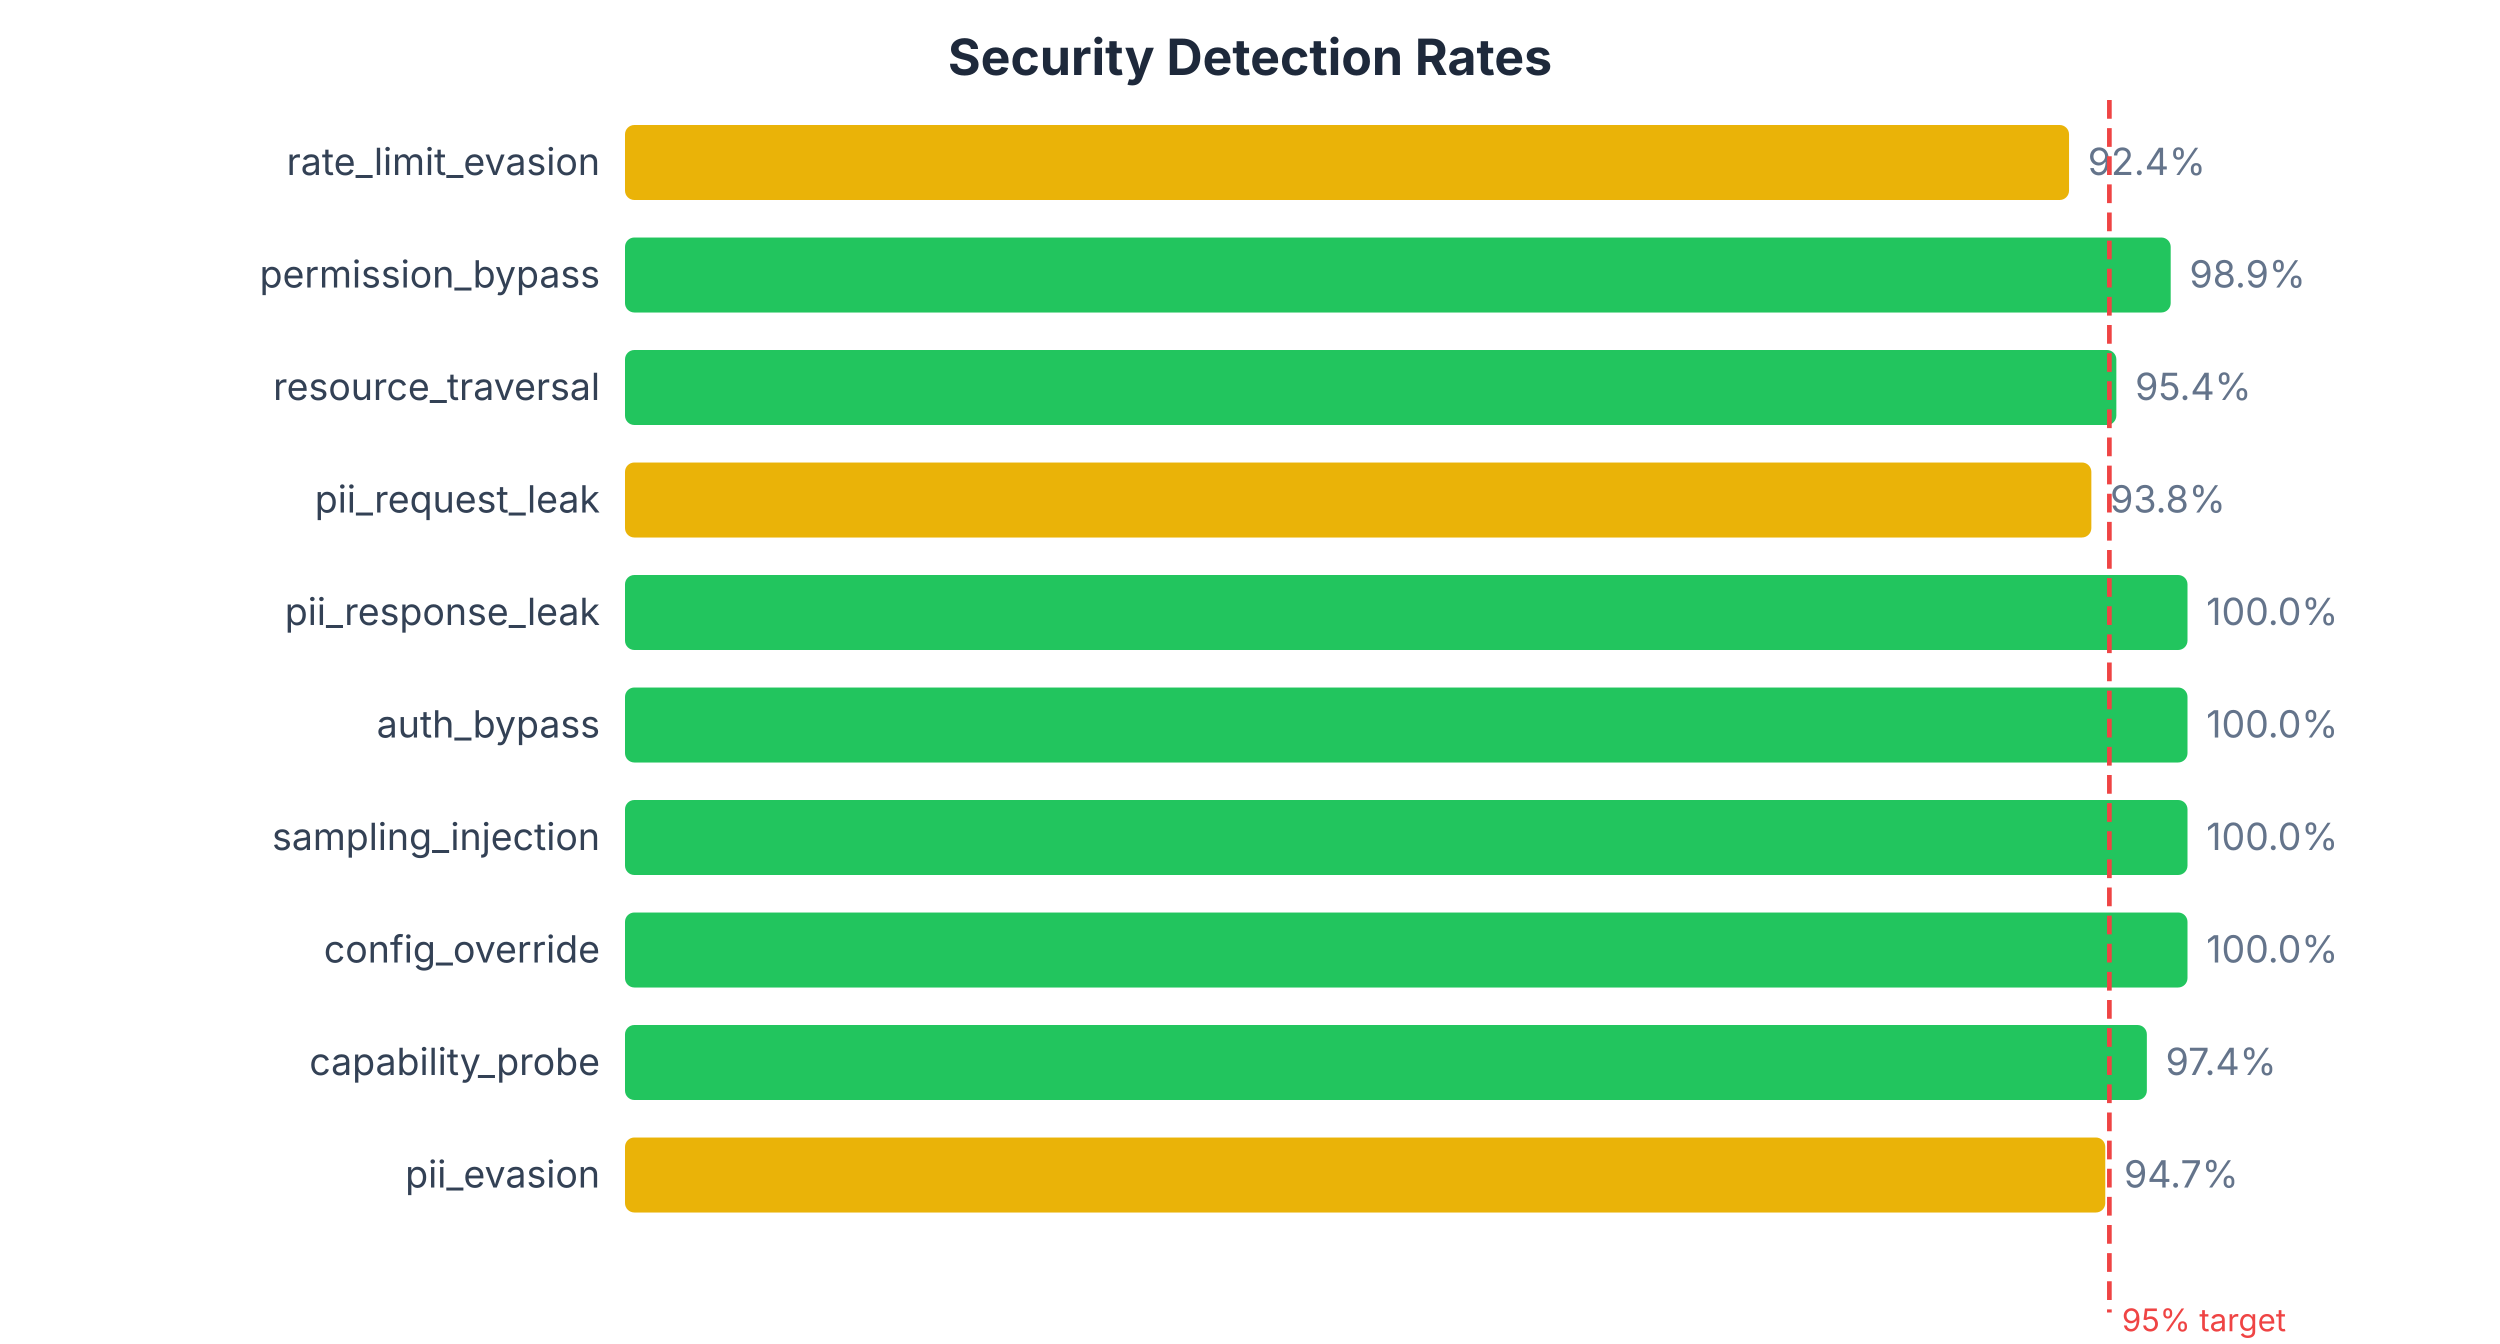
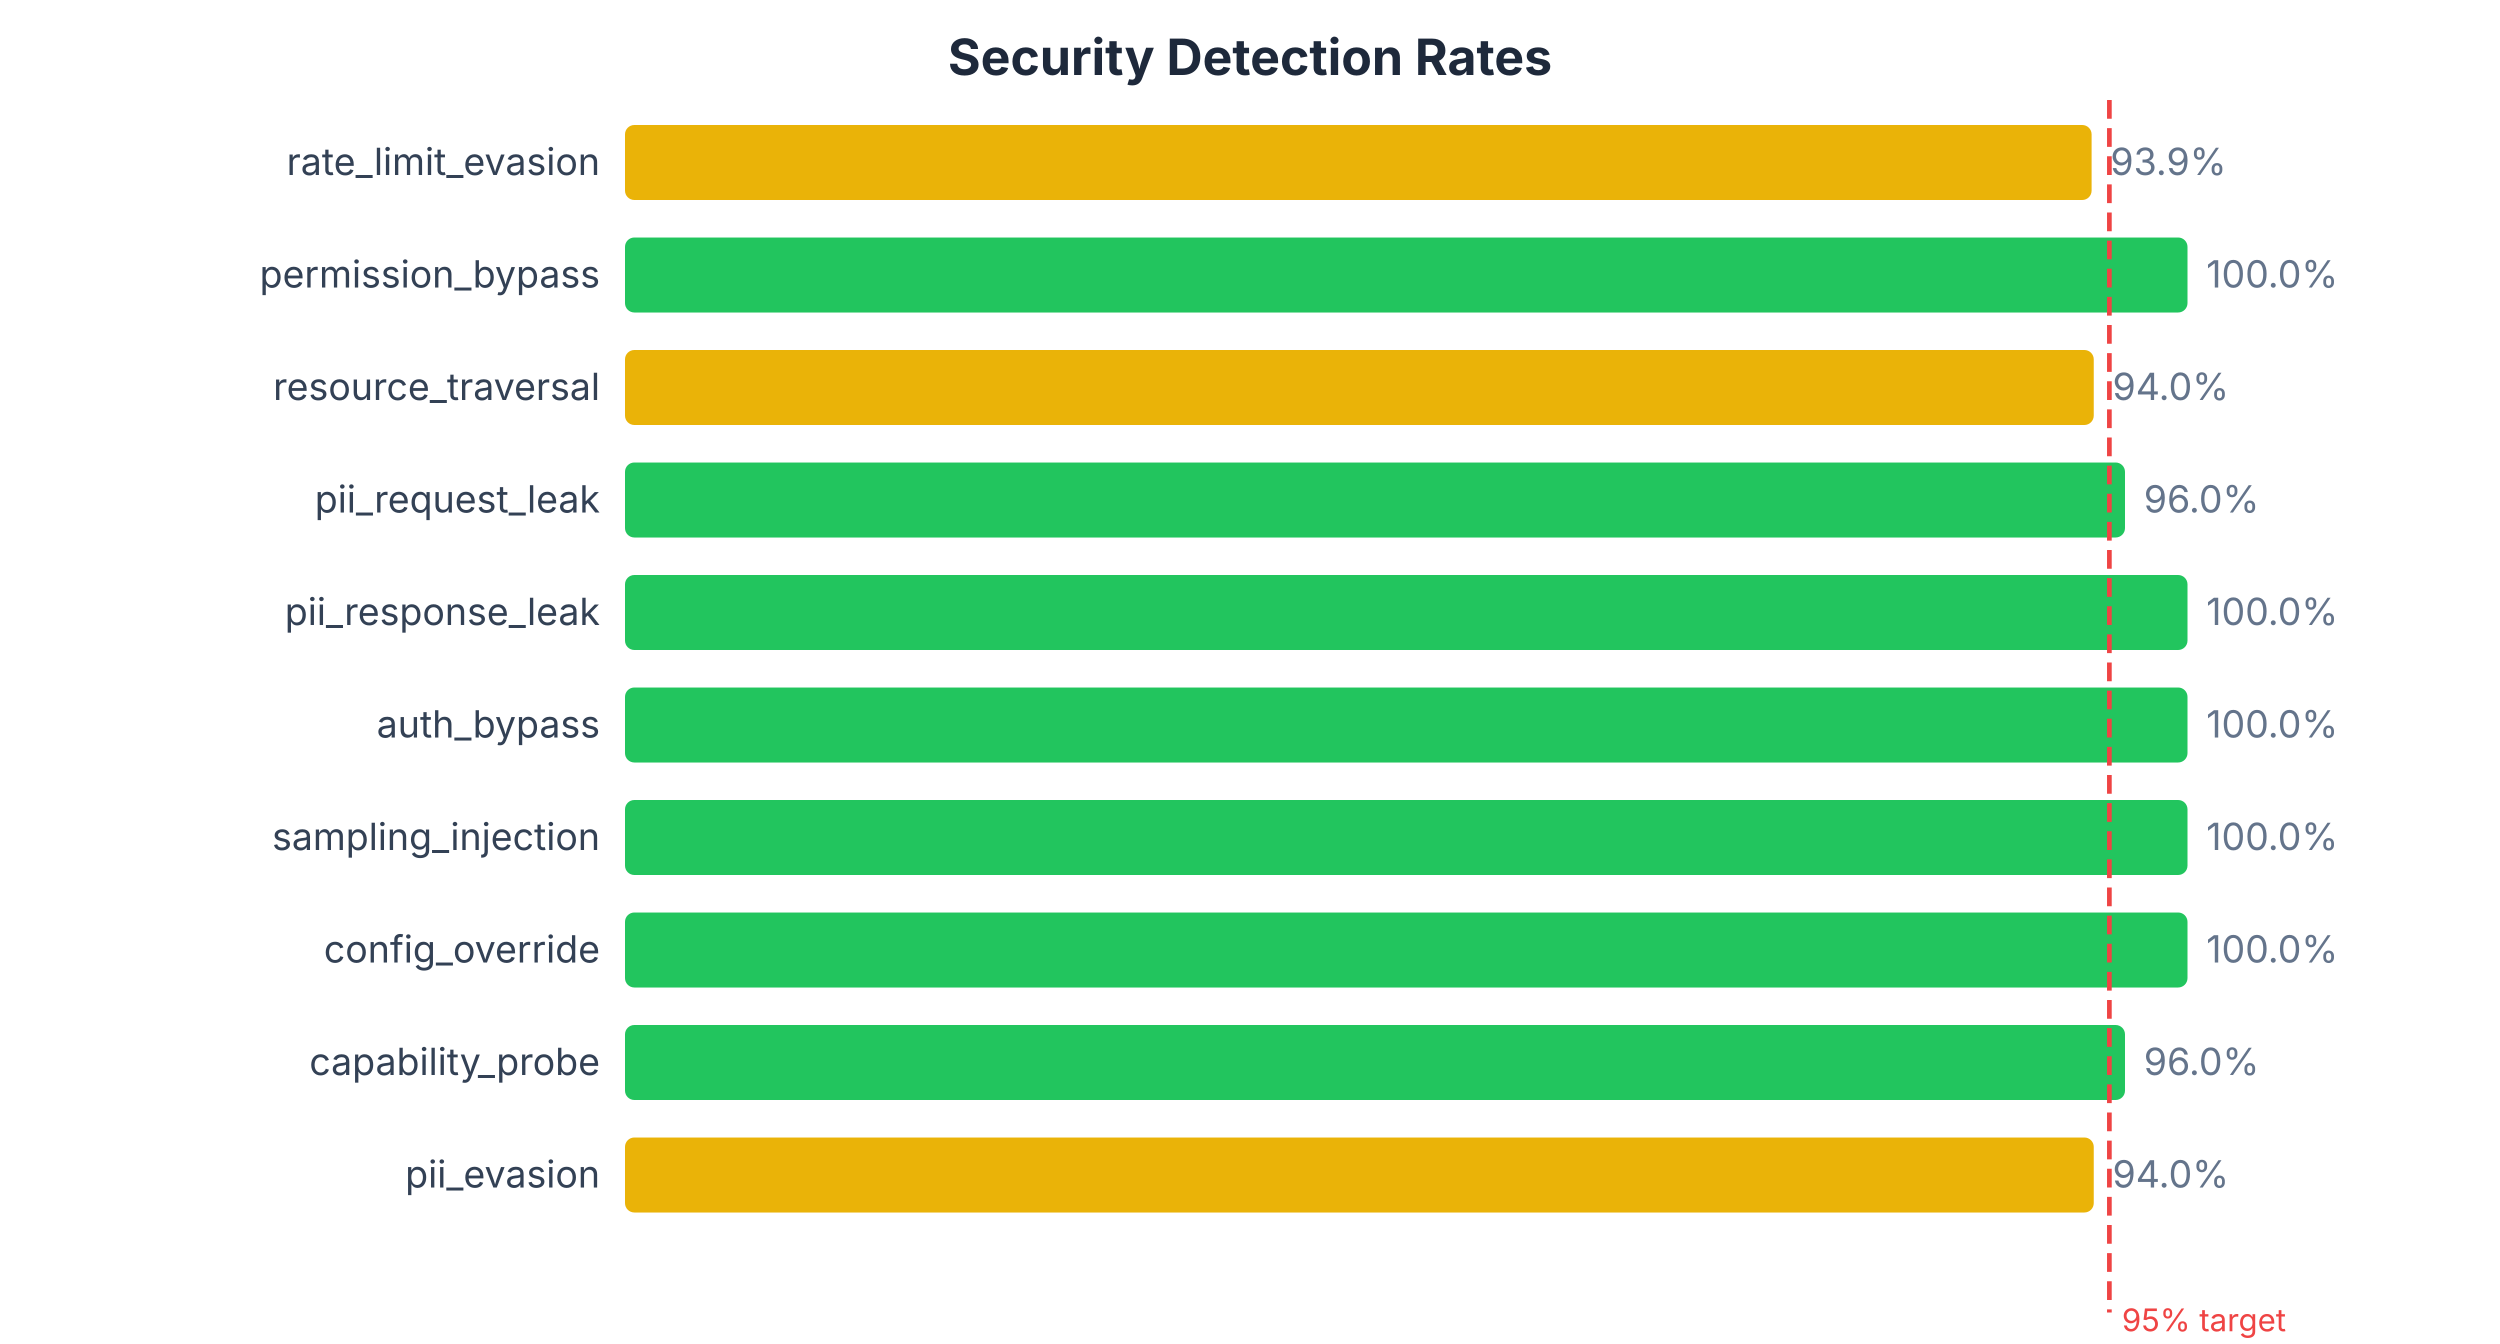
<svg xmlns="http://www.w3.org/2000/svg" viewBox="0 0 800 430" aria-label="Security Detection Rates">
  <style>text { font-family: system-ui, -apple-system, sans-serif; }</style>
  <text x="400" y="24" text-anchor="middle" font-size="16" font-weight="bold" fill="#1e293b">Security Detection Rates</text>
  <text x="192" y="56" text-anchor="end" font-size="12" fill="#334155">rate_limit_evasion</text>
-   <rect x="200" y="40" width="462.094" height="24" fill="#eab308" rx="3" />
-   <text x="668.094" y="56" font-size="12" fill="#64748b">92.4%</text>
+   <rect x="200" y="40" width="469.314" height="24" fill="#eab308" rx="3" />
+   <text x="675.314" y="56" font-size="12" fill="#64748b">93.9%</text>
  <text x="192" y="92" text-anchor="end" font-size="12" fill="#334155">permission_bypass</text>
-   <rect x="200" y="76" width="494.624" height="24" fill="#22c55e" rx="3" />
-   <text x="700.624" y="92" font-size="12" fill="#64748b">98.9%</text>
+   <rect x="200" y="76" width="500" height="24" fill="#22c55e" rx="3" />
+   <text x="706" y="92" font-size="12" fill="#64748b">100.0%</text>
  <text x="192" y="128" text-anchor="end" font-size="12" fill="#334155">resource_traversal</text>
-   <rect x="200" y="112" width="477.233" height="24" fill="#22c55e" rx="3" />
-   <text x="683.233" y="128" font-size="12" fill="#64748b">95.4%</text>
+   <rect x="200" y="112" width="470" height="24" fill="#eab308" rx="3" />
+   <text x="676" y="128" font-size="12" fill="#64748b">94.0%</text>
  <text x="192" y="164" text-anchor="end" font-size="12" fill="#334155">pii_request_leak</text>
-   <rect x="200" y="148" width="469.231" height="24" fill="#eab308" rx="3" />
-   <text x="675.231" y="164" font-size="12" fill="#64748b">93.8%</text>
+   <rect x="200" y="148" width="480" height="24" fill="#22c55e" rx="3" />
+   <text x="686" y="164" font-size="12" fill="#64748b">96.0%</text>
  <text x="192" y="200" text-anchor="end" font-size="12" fill="#334155">pii_response_leak</text>
  <rect x="200" y="184" width="500" height="24" fill="#22c55e" rx="3" />
  <text x="706" y="200" font-size="12" fill="#64748b">100.0%</text>
  <text x="192" y="236" text-anchor="end" font-size="12" fill="#334155">auth_bypass</text>
  <rect x="200" y="220" width="500" height="24" fill="#22c55e" rx="3" />
  <text x="706" y="236" font-size="12" fill="#64748b">100.0%</text>
  <text x="192" y="272" text-anchor="end" font-size="12" fill="#334155">sampling_injection</text>
  <rect x="200" y="256" width="500" height="24" fill="#22c55e" rx="3" />
  <text x="706" y="272" font-size="12" fill="#64748b">100.0%</text>
  <text x="192" y="308" text-anchor="end" font-size="12" fill="#334155">config_override</text>
  <rect x="200" y="292" width="500" height="24" fill="#22c55e" rx="3" />
  <text x="706" y="308" font-size="12" fill="#64748b">100.0%</text>
  <text x="192" y="344" text-anchor="end" font-size="12" fill="#334155">capability_probe</text>
-   <rect x="200" y="328" width="486.994" height="24" fill="#22c55e" rx="3" />
-   <text x="692.994" y="344" font-size="12" fill="#64748b">97.4%</text>
+   <rect x="200" y="328" width="480" height="24" fill="#22c55e" rx="3" />
+   <text x="686" y="344" font-size="12" fill="#64748b">96.0%</text>
  <text x="192" y="380" text-anchor="end" font-size="12" fill="#334155">pii_evasion</text>
-   <rect x="200" y="364" width="473.684" height="24" fill="#eab308" rx="3" />
-   <text x="679.684" y="380" font-size="12" fill="#64748b">94.7%</text>
+   <rect x="200" y="364" width="470" height="24" fill="#eab308" rx="3" />
+   <text x="676" y="380" font-size="12" fill="#64748b">94.0%</text>
  <line x1="675" y1="32" x2="675" y2="420" stroke="#ef4444" stroke-width="1.5" stroke-dasharray="6,3" />
  <text x="679" y="426" font-size="10" fill="#ef4444">95% target</text>
</svg>
